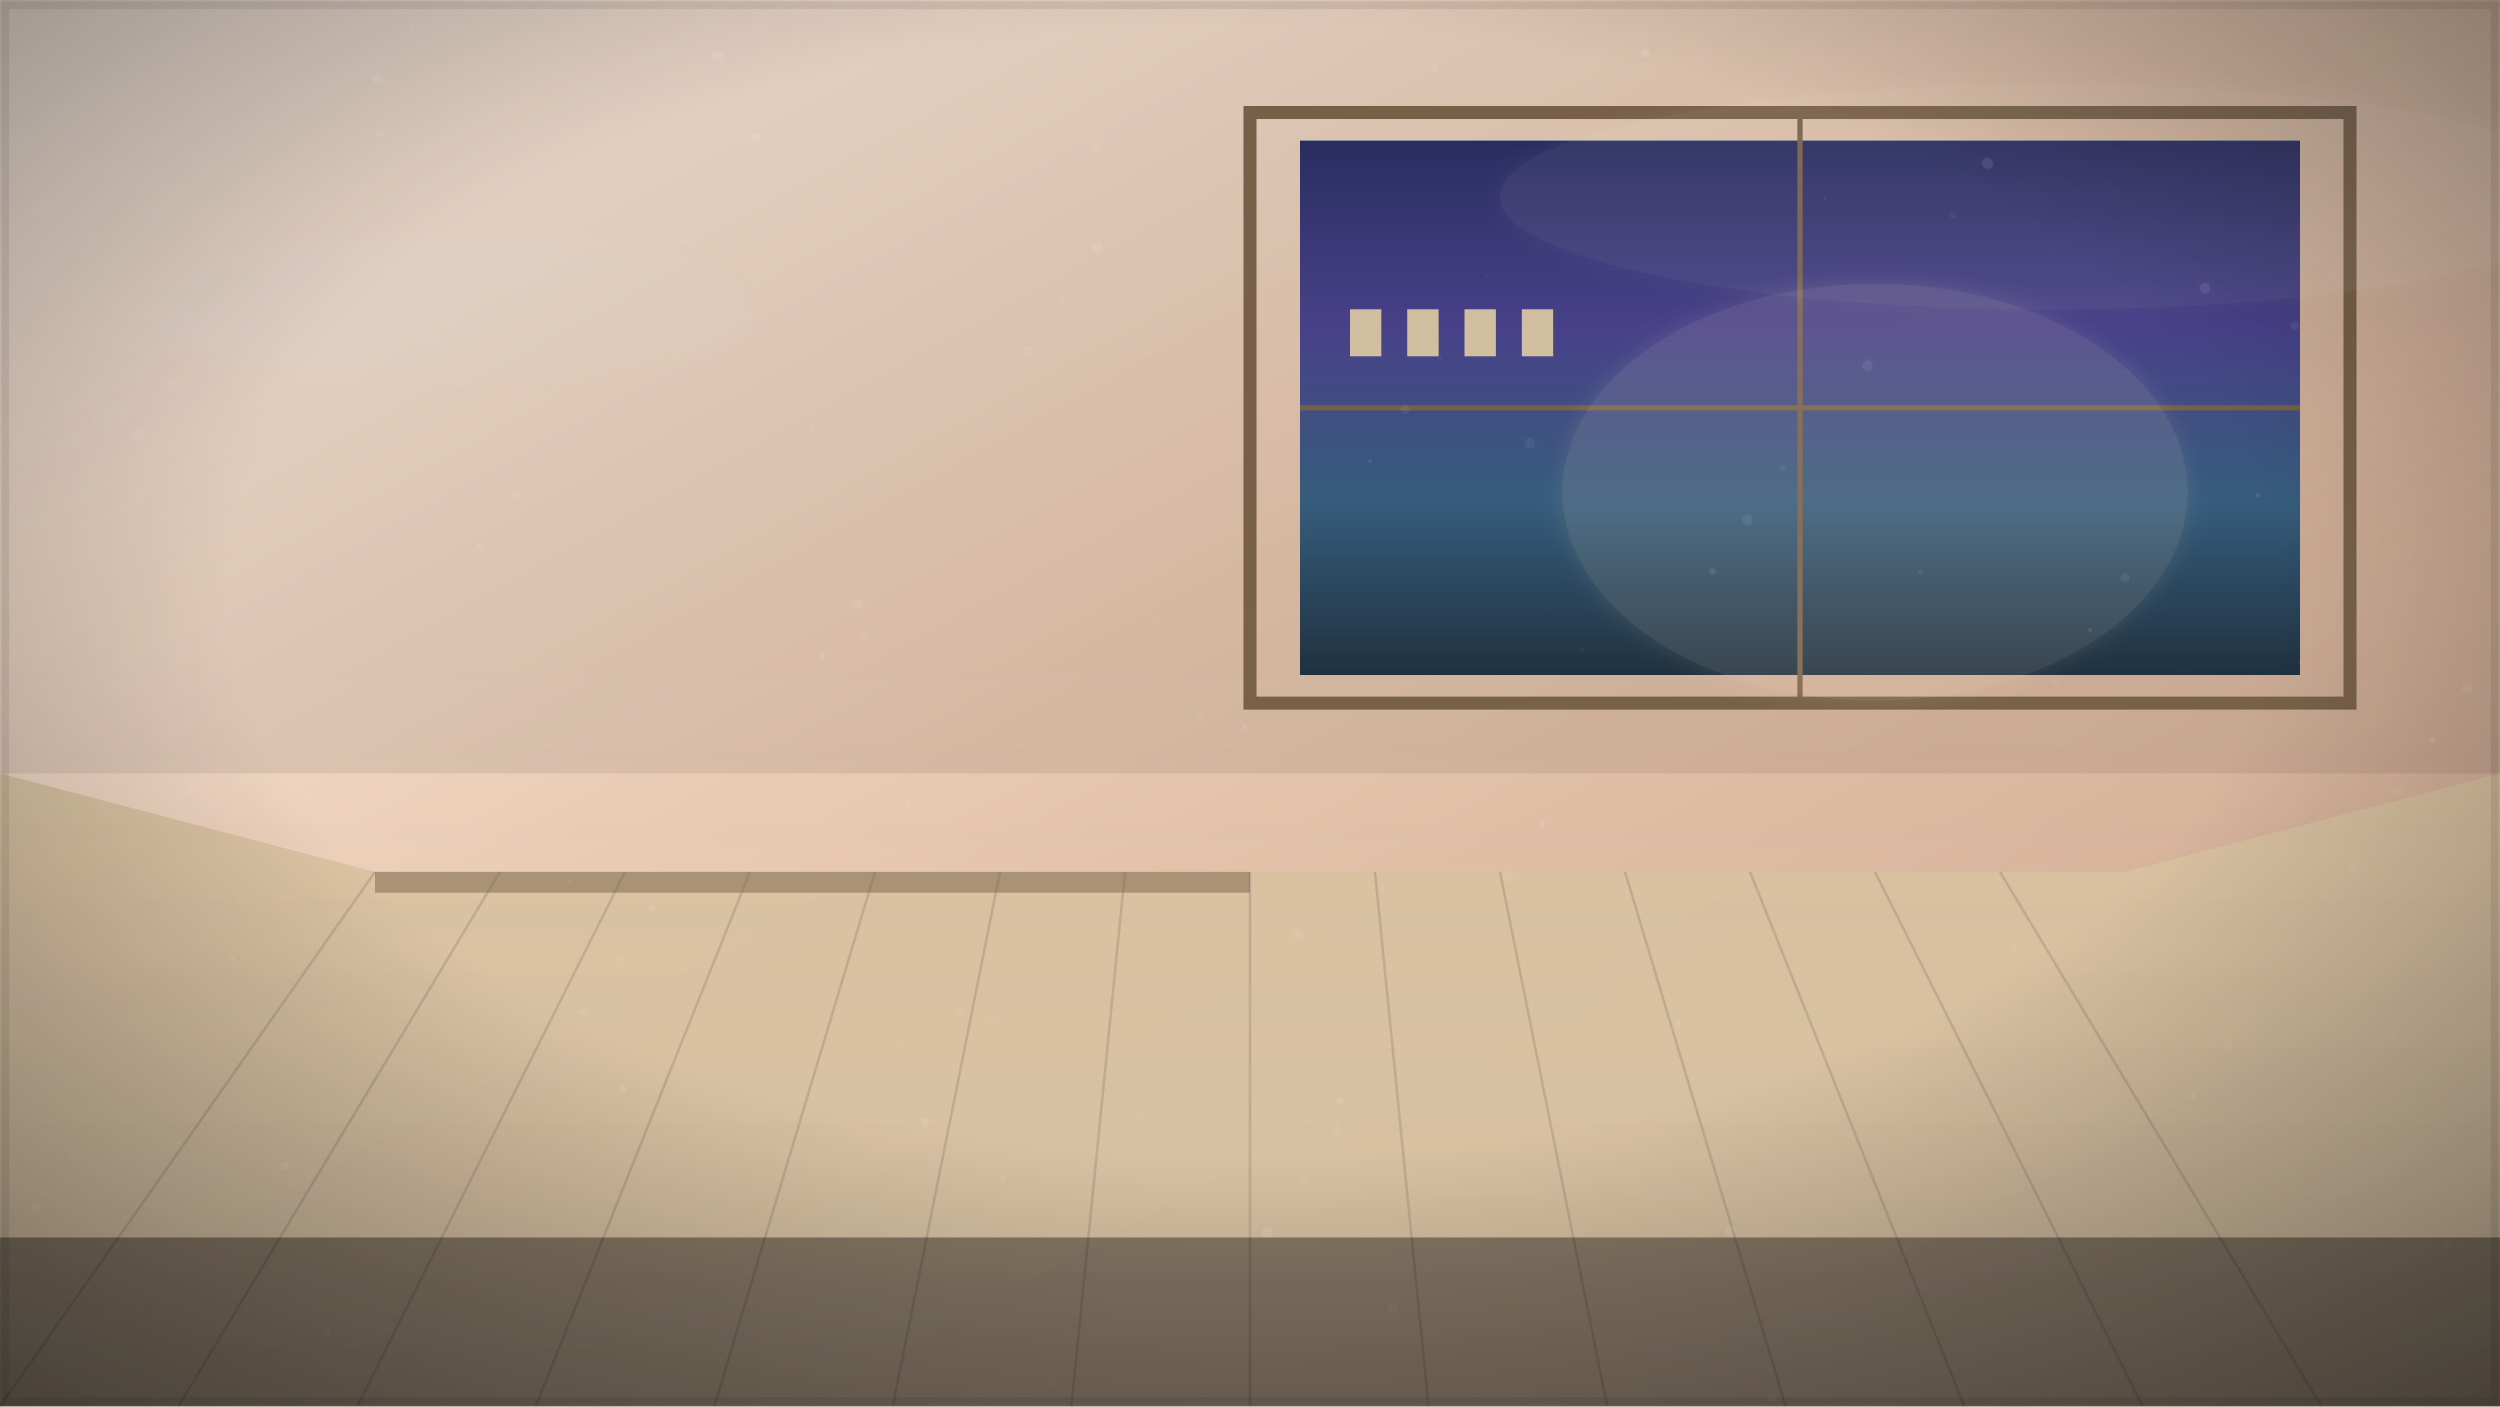
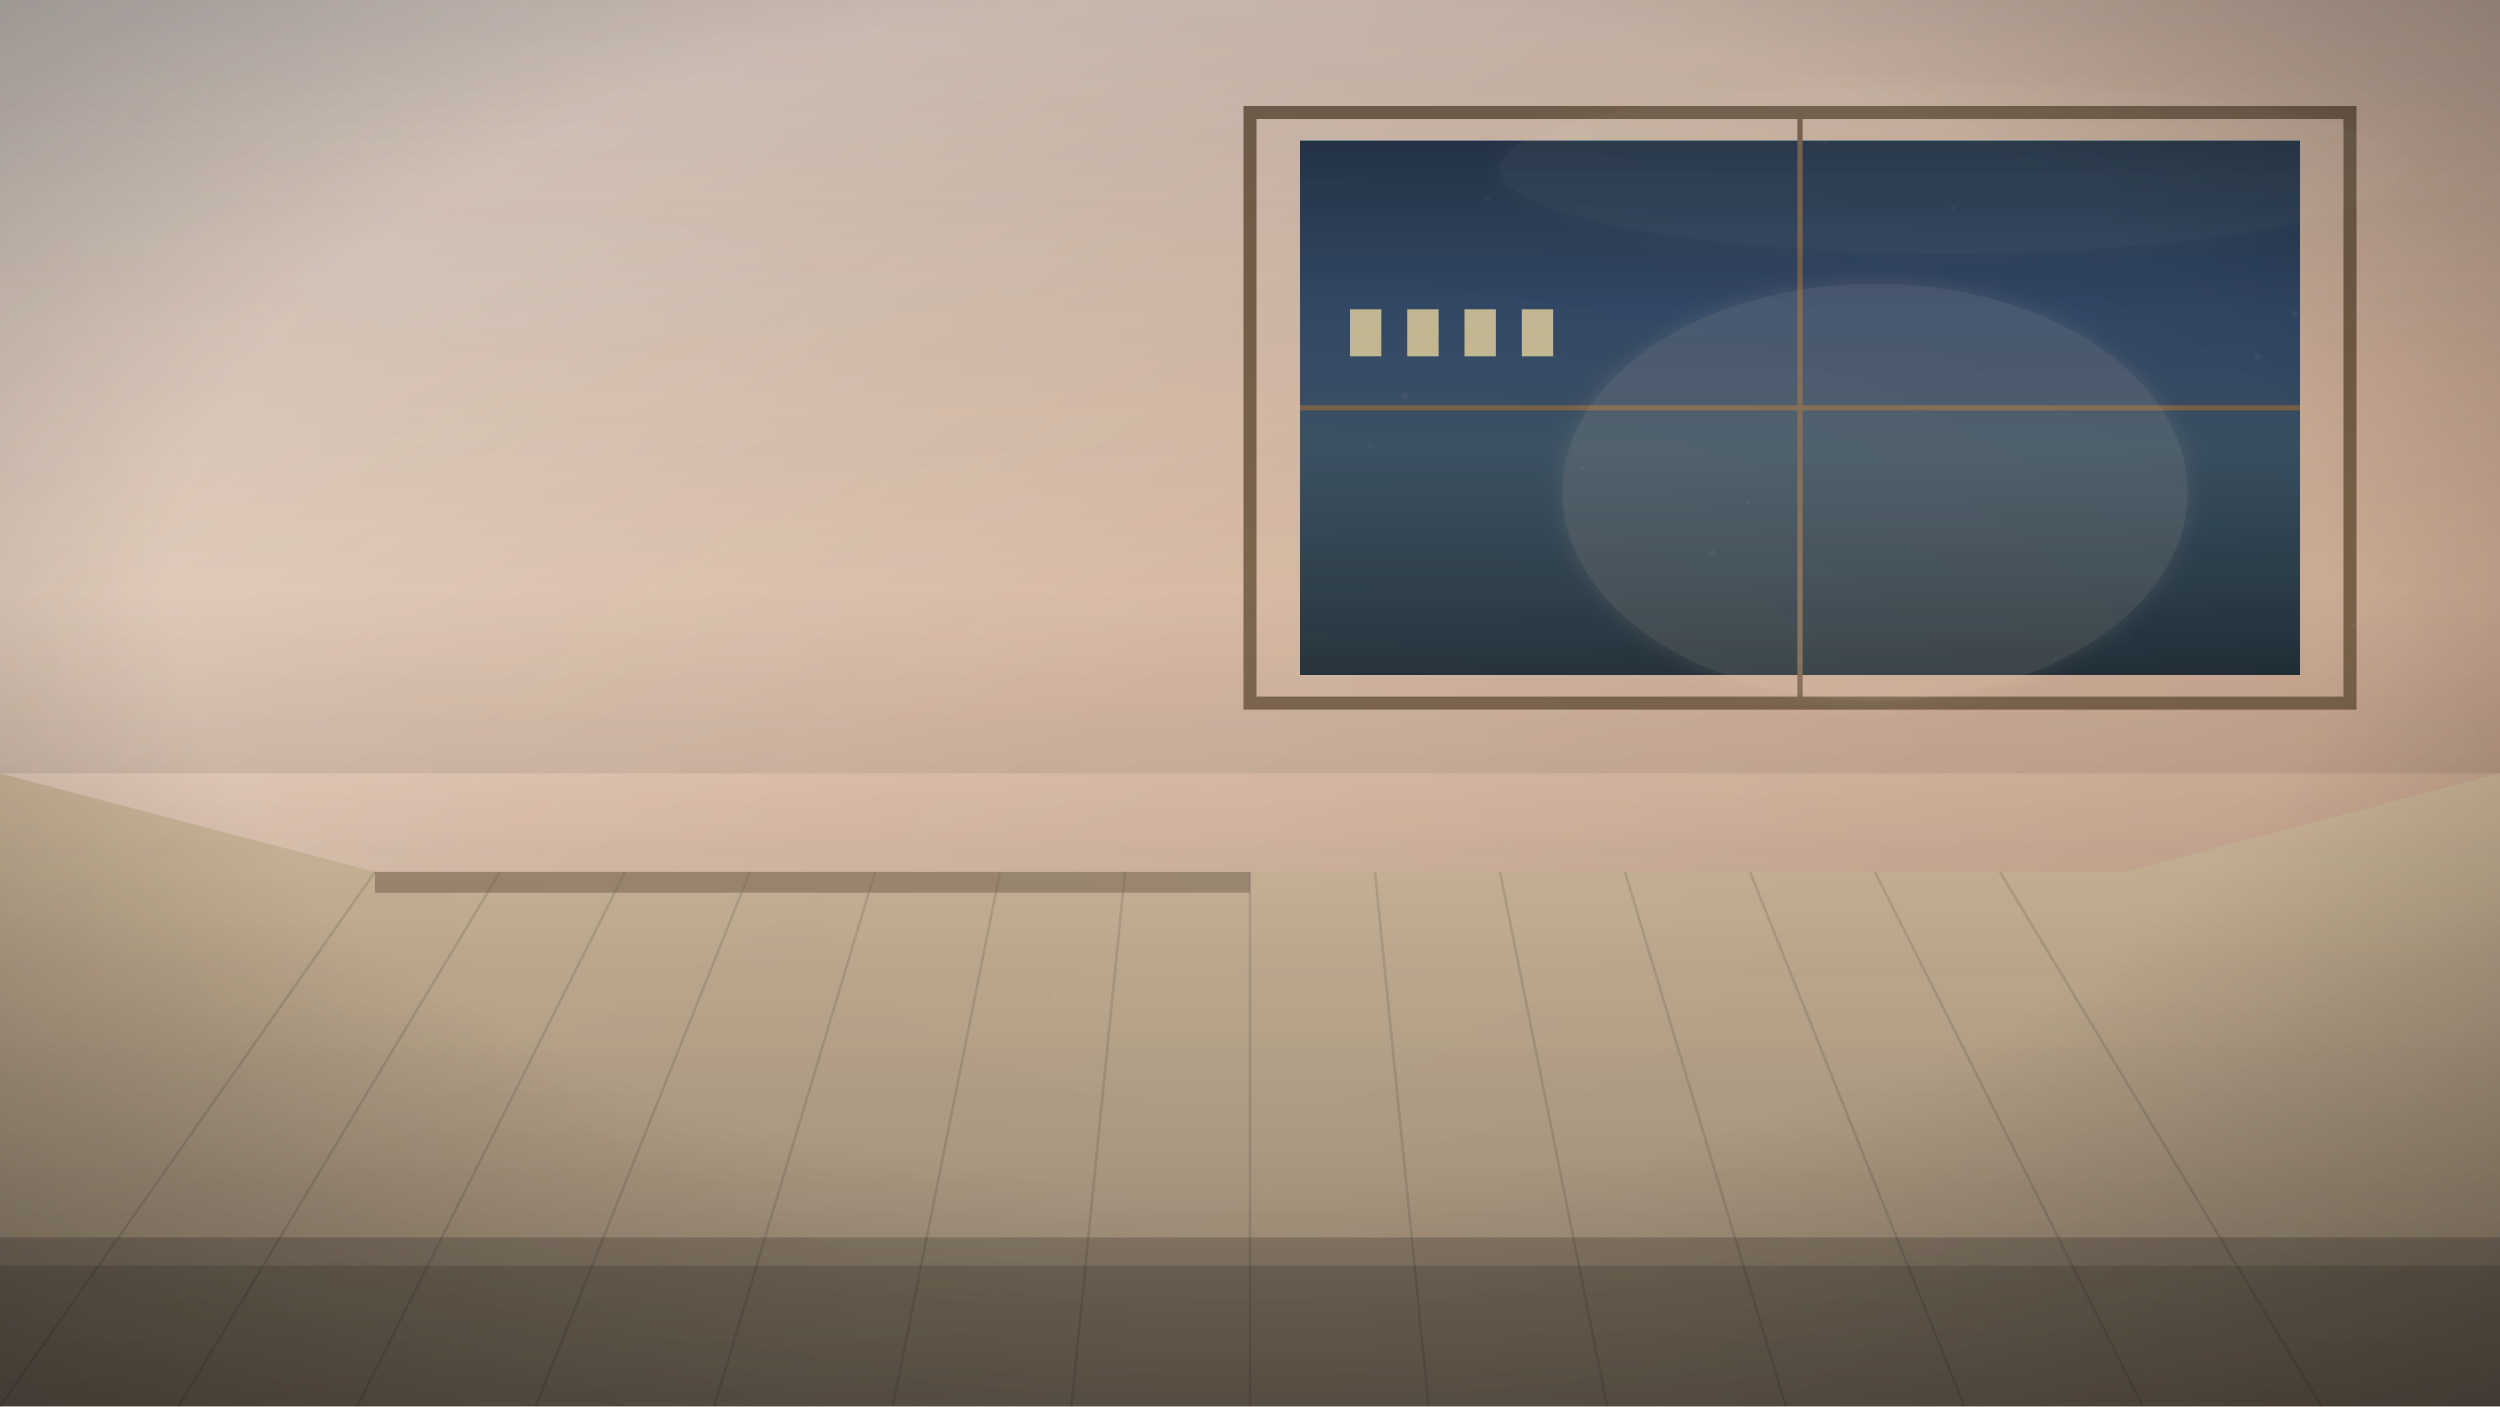
<svg xmlns="http://www.w3.org/2000/svg" viewBox="0 0 960 540" width="960" height="540">
  <defs>
    <linearGradient id="skyTop" x1="0" y1="0" x2="0" y2="1">
-       <stop offset="0%" stop-color="#1a1048" />
-       <stop offset="35%" stop-color="#3d2878" />
-       <stop offset="68%" stop-color="#284868" />
-       <stop offset="100%" stop-color="#0c1420" />
+       <stop offset="0%" stop-color="#121828" />
+       <stop offset="32%" stop-color="#243050" />
+       <stop offset="58%" stop-color="#2a3848" />
+       <stop offset="100%" stop-color="#0a0e14" />
    </linearGradient>
    <linearGradient id="skyDay" x1="0" y1="0" x2="0" y2="1">
-       <stop offset="0%" stop-color="#7ec8ff" />
-       <stop offset="45%" stop-color="#a8d8f8" />
-       <stop offset="78%" stop-color="#e8c878" />
-       <stop offset="100%" stop-color="#88b868" />
+       <stop offset="0%" stop-color="#6eb4e0" />
+       <stop offset="38%" stop-color="#a8cce8" />
+       <stop offset="70%" stop-color="#d8c098" />
+       <stop offset="100%" stop-color="#6a8868" />
    </linearGradient>
    <linearGradient id="skySunset" x1="0" y1="0" x2="0" y2="1">
      <stop offset="0%" stop-color="#ff6b4a" />
      <stop offset="28%" stop-color="#d84888" />
      <stop offset="55%" stop-color="#683878" />
      <stop offset="100%" stop-color="#120818" />
    </linearGradient>
    <linearGradient id="haze" x1="0" y1="0.4" x2="0" y2="1">
      <stop offset="0%" stop-color="#fff" stop-opacity="0" />
      <stop offset="100%" stop-color="#c8d8f0" stop-opacity="0.22" />
    </linearGradient>
    <filter id="softGlow" x="-40%" y="-40%" width="180%" height="180%">
      <feGaussianBlur stdDeviation="4" result="b" />
      <feMerge>
        <feMergeNode in="b" />
        <feMergeNode in="SourceGraphic" />
      </feMerge>
    </filter>
    <filter id="neonGlow" x="-60%" y="-60%" width="220%" height="220%">
      <feGaussianBlur stdDeviation="6" result="b" />
      <feMerge>
        <feMergeNode in="b" />
        <feMergeNode in="b" />
        <feMergeNode in="SourceGraphic" />
      </feMerge>
    </filter>
    <filter id="paintSoft" x="-2%" y="-2%" width="104%" height="104%">
      <feGaussianBlur stdDeviation="0.6" />
    </filter>
    <radialGradient id="sunDisc" cx="0.5" cy="0.5" r="0.5">
      <stop offset="0%" stop-color="#fff8e8" />
      <stop offset="55%" stop-color="#ffd080" />
      <stop offset="100%" stop-color="#ff904000" />
    </radialGradient>
    <radialGradient id="moonGlow" cx="0.5" cy="0.5" r="0.5">
      <stop offset="0%" stop-color="#fffef8" />
      <stop offset="40%" stop-color="#e8e0f0" />
      <stop offset="100%" stop-color="#e8e0f000" />
    </radialGradient>
    <linearGradient id="wallWarm" x1="0" y1="0" x2="1" y2="1">
      <stop offset="0%" stop-color="#fff0e4" />
      <stop offset="45%" stop-color="#e8c8b0" />
      <stop offset="100%" stop-color="#c8a088" />
    </linearGradient>
    <linearGradient id="wallCool" x1="0" y1="0" x2="0" y2="1">
      <stop offset="0%" stop-color="#eef2f8" />
      <stop offset="100%" stop-color="#b8c0d0" />
    </linearGradient>
    <linearGradient id="floorWood" x1="0" y1="0.6" x2="0" y2="1">
      <stop offset="0%" stop-color="#a88870" />
      <stop offset="100%" stop-color="#685040" />
    </linearGradient>
    <radialGradient id="lampGlow" cx="0.5" cy="0.5" r="0.5">
      <stop offset="0%" stop-color="#fff8e0" />
      <stop offset="70%" stop-color="#ffd898" stop-opacity="0.35" />
      <stop offset="100%" stop-color="#ffd898" stop-opacity="0" />
    </radialGradient>
    <radialGradient id="vignette" cx="0.5" cy="0.42" r="0.78">
-       <stop offset="52%" stop-color="#000" stop-opacity="0" />
-       <stop offset="100%" stop-color="#030508" stop-opacity="0.48" />
+       <stop offset="55%" stop-color="#000" stop-opacity="0" />
+       <stop offset="100%" stop-color="#030508" stop-opacity="0.38" />
+     </radialGradient>
+     <linearGradient id="filmGrade" x1="0" y1="0" x2="0" y2="1">
+       <stop offset="0%" stop-color="#283858" stop-opacity="0.14" />
+       <stop offset="42%" stop-color="#000" stop-opacity="0" />
+       <stop offset="100%" stop-color="#000" stop-opacity="0.32" />
+     </linearGradient>
+     <radialGradient id="stageGlow" cx="0.5" cy="0.62" r="0.55">
+       <stop offset="0%" stop-color="#fff" stop-opacity="0.06" />
+       <stop offset="100%" stop-color="#fff" stop-opacity="0" />
    </radialGradient>
  </defs>
  <rect width="960" height="540" fill="url(#wallWarm)" />
  <polygon points="0,297 0,540 960,540 960,297 816,334.8 144,334.8" fill="#d8c0a0" opacity="0.92" />
  <line x1="0" y1="540" x2="144" y2="334.8" stroke="#000" stroke-opacity="0.12" stroke-width="1" />
  <line x1="68.571" y1="540" x2="192" y2="334.8" stroke="#000" stroke-opacity="0.12" stroke-width="1" />
  <line x1="137.143" y1="540" x2="240" y2="334.8" stroke="#000" stroke-opacity="0.12" stroke-width="1" />
  <line x1="205.714" y1="540" x2="288" y2="334.8" stroke="#000" stroke-opacity="0.12" stroke-width="1" />
  <line x1="274.286" y1="540" x2="336" y2="334.8" stroke="#000" stroke-opacity="0.12" stroke-width="1" />
  <line x1="342.857" y1="540" x2="384" y2="334.8" stroke="#000" stroke-opacity="0.12" stroke-width="1" />
  <line x1="411.429" y1="540" x2="432" y2="334.8" stroke="#000" stroke-opacity="0.12" stroke-width="1" />
  <line x1="480" y1="540" x2="480" y2="334.8" stroke="#000" stroke-opacity="0.12" stroke-width="1" />
  <line x1="548.571" y1="540" x2="528" y2="334.8" stroke="#000" stroke-opacity="0.12" stroke-width="1" />
  <line x1="617.143" y1="540" x2="576" y2="334.8" stroke="#000" stroke-opacity="0.12" stroke-width="1" />
  <line x1="685.714" y1="540" x2="624" y2="334.8" stroke="#000" stroke-opacity="0.12" stroke-width="1" />
  <line x1="754.286" y1="540" x2="672" y2="334.8" stroke="#000" stroke-opacity="0.12" stroke-width="1" />
  <line x1="822.857" y1="540" x2="720" y2="334.8" stroke="#000" stroke-opacity="0.12" stroke-width="1" />
  <line x1="891.429" y1="540" x2="768" y2="334.8" stroke="#000" stroke-opacity="0.12" stroke-width="1" />
  <rect x="0" y="0" width="960" height="297" fill="#000" opacity="0.08" />
  <rect x="499.2" y="54" width="384" height="205.2" fill="#87ceeb" />
  <rect x="499.2" y="54" width="384" height="205.2" fill="url(#skyTop)" opacity="0.85" />
  <rect x="518.4" y="118.8" width="12" height="18" fill="#ffe8a8" opacity="0.5" />
  <rect x="540.4" y="118.8" width="12" height="18" fill="#ffe8a8" opacity="0.5" />
  <rect x="562.4" y="118.8" width="12" height="18" fill="#ffe8a8" opacity="0.5" />
  <rect x="584.4" y="118.8" width="12" height="18" fill="#ffe8a8" opacity="0.5" />
  <rect x="518.4" y="118.8" width="12" height="18" fill="#ffe8a8" opacity="0.5" />
  <rect x="540.4" y="118.8" width="12" height="18" fill="#ffe8a8" opacity="0.5" />
  <rect x="562.4" y="118.8" width="12" height="18" fill="#ffe8a8" opacity="0.5" />
  <rect x="584.4" y="118.8" width="12" height="18" fill="#ffe8a8" opacity="0.5" />
  <rect x="480" y="43.2" width="422.4" height="226.8" fill="none" stroke="#786048" stroke-width="5" />
  <path d="M691.2 43.2 L691.2 270 M499.2 156.6 L883.2 156.6" stroke="#786048" stroke-width="2" />
  <ellipse cx="720" cy="189" rx="120" ry="80" fill="#ffe8c8" opacity="0.12" filter="url(#softGlow)" />
  <rect x="144" y="334.8" width="336" height="8" fill="#786048" opacity="0.5" />
  <rect x="0" y="475.2" width="960" height="64.8" fill="#000" opacity="0.2" />
-   <circle cx="0.0" cy="8.1" r="0.80" fill="#fff" opacity="0.035" />
-   <circle cx="131.5" cy="50.4" r="1.25" fill="#fff" opacity="0.047" />
-   <circle cx="263.0" cy="92.7" r="1.70" fill="#fff" opacity="0.059" />
-   <circle cx="394.6" cy="135.0" r="2.15" fill="#fff" opacity="0.071" />
-   <circle cx="526.1" cy="177.2" r="0.80" fill="#fff" opacity="0.083" />
-   <circle cx="657.6" cy="219.5" r="1.25" fill="#fff" opacity="0.095" />
-   <circle cx="789.1" cy="261.8" r="1.70" fill="#fff" opacity="0.035" />
-   <circle cx="920.6" cy="304.1" r="2.15" fill="#fff" opacity="0.047" />
-   <circle cx="92.2" cy="346.4" r="0.80" fill="#fff" opacity="0.059" />
-   <circle cx="223.7" cy="388.7" r="1.25" fill="#fff" opacity="0.071" />
-   <circle cx="355.2" cy="431.0" r="1.70" fill="#fff" opacity="0.083" />
-   <circle cx="486.7" cy="473.3" r="2.15" fill="#fff" opacity="0.095" />
-   <circle cx="618.2" cy="40.4" r="0.80" fill="#fff" opacity="0.035" />
-   <circle cx="749.8" cy="82.7" r="1.25" fill="#fff" opacity="0.047" />
-   <circle cx="881.3" cy="125.0" r="1.70" fill="#fff" opacity="0.059" />
-   <circle cx="52.8" cy="167.3" r="2.15" fill="#fff" opacity="0.071" />
-   <circle cx="184.3" cy="209.6" r="0.80" fill="#fff" opacity="0.083" />
-   <circle cx="315.8" cy="251.9" r="1.25" fill="#fff" opacity="0.095" />
-   <circle cx="447.4" cy="294.1" r="1.70" fill="#fff" opacity="0.035" />
-   <circle cx="578.9" cy="336.4" r="2.15" fill="#fff" opacity="0.047" />
-   <circle cx="710.4" cy="378.7" r="0.80" fill="#fff" opacity="0.059" />
-   <circle cx="841.9" cy="421.0" r="1.25" fill="#fff" opacity="0.071" />
-   <circle cx="13.4" cy="463.3" r="1.70" fill="#fff" opacity="0.083" />
-   <circle cx="145.0" cy="30.4" r="2.15" fill="#fff" opacity="0.095" />
-   <circle cx="276.5" cy="72.7" r="0.80" fill="#fff" opacity="0.035" />
-   <circle cx="408.0" cy="115.0" r="1.25" fill="#fff" opacity="0.047" />
-   <circle cx="539.5" cy="157.3" r="1.70" fill="#fff" opacity="0.059" />
-   <circle cx="671.0" cy="199.6" r="2.15" fill="#fff" opacity="0.071" />
-   <circle cx="802.6" cy="241.9" r="0.80" fill="#fff" opacity="0.083" />
-   <circle cx="934.1" cy="284.2" r="1.25" fill="#fff" opacity="0.095" />
-   <circle cx="105.6" cy="326.5" r="1.70" fill="#fff" opacity="0.035" />
-   <circle cx="237.1" cy="368.8" r="2.15" fill="#fff" opacity="0.047" />
-   <circle cx="368.6" cy="411.0" r="0.80" fill="#fff" opacity="0.059" />
-   <circle cx="500.2" cy="453.3" r="1.25" fill="#fff" opacity="0.071" />
-   <circle cx="631.7" cy="20.4" r="1.70" fill="#fff" opacity="0.083" />
-   <circle cx="763.2" cy="62.7" r="2.15" fill="#fff" opacity="0.095" />
-   <circle cx="894.7" cy="105.0" r="0.80" fill="#fff" opacity="0.035" />
-   <circle cx="66.2" cy="147.3" r="1.25" fill="#fff" opacity="0.047" />
-   <circle cx="197.8" cy="189.6" r="1.70" fill="#fff" opacity="0.059" />
-   <circle cx="329.3" cy="231.9" r="2.15" fill="#fff" opacity="0.071" />
-   <circle cx="460.8" cy="274.2" r="0.80" fill="#fff" opacity="0.083" />
-   <circle cx="592.3" cy="316.5" r="1.25" fill="#fff" opacity="0.095" />
-   <circle cx="723.8" cy="358.8" r="1.70" fill="#fff" opacity="0.035" />
-   <circle cx="855.4" cy="401.1" r="2.15" fill="#fff" opacity="0.047" />
-   <circle cx="26.9" cy="443.4" r="0.80" fill="#fff" opacity="0.059" />
-   <circle cx="158.4" cy="10.5" r="1.25" fill="#fff" opacity="0.071" />
-   <circle cx="289.9" cy="52.7" r="1.70" fill="#fff" opacity="0.083" />
-   <circle cx="421.4" cy="95.0" r="2.15" fill="#fff" opacity="0.095" />
-   <circle cx="553.0" cy="137.3" r="0.80" fill="#fff" opacity="0.035" />
-   <circle cx="684.5" cy="179.6" r="1.25" fill="#fff" opacity="0.047" />
-   <circle cx="816.0" cy="221.9" r="1.70" fill="#fff" opacity="0.059" />
-   <circle cx="947.5" cy="264.2" r="2.15" fill="#fff" opacity="0.071" />
-   <circle cx="119.0" cy="306.5" r="0.80" fill="#fff" opacity="0.083" />
-   <circle cx="250.6" cy="348.8" r="1.25" fill="#fff" opacity="0.095" />
-   <circle cx="382.1" cy="391.1" r="1.70" fill="#fff" opacity="0.035" />
-   <circle cx="513.6" cy="433.4" r="2.15" fill="#fff" opacity="0.047" />
-   <circle cx="0.0" cy="16.7" r="0.60" fill="#fff" opacity="0.040" filter="url(#softGlow)" />
-   <circle cx="166.1" cy="130.7" r="0.95" fill="#fff" opacity="0.050" filter="url(#softGlow)" />
-   <circle cx="332.2" cy="244.6" r="1.30" fill="#fff" opacity="0.060" filter="url(#softGlow)" />
-   <circle cx="498.2" cy="358.6" r="1.65" fill="#fff" opacity="0.070" filter="url(#softGlow)" />
-   <circle cx="664.3" cy="472.5" r="2.00" fill="#fff" opacity="0.080" filter="url(#softGlow)" />
-   <circle cx="830.4" cy="46.4" r="0.60" fill="#fff" opacity="0.090" filter="url(#softGlow)" />
-   <circle cx="36.5" cy="160.4" r="0.95" fill="#fff" opacity="0.100" filter="url(#softGlow)" />
-   <circle cx="202.6" cy="274.3" r="1.30" fill="#fff" opacity="0.040" filter="url(#softGlow)" />
-   <circle cx="368.6" cy="388.3" r="1.65" fill="#fff" opacity="0.050" filter="url(#softGlow)" />
-   <circle cx="534.7" cy="502.2" r="2.00" fill="#fff" opacity="0.060" filter="url(#softGlow)" />
-   <circle cx="700.8" cy="76.1" r="0.60" fill="#fff" opacity="0.070" filter="url(#softGlow)" />
-   <circle cx="866.9" cy="190.1" r="0.95" fill="#fff" opacity="0.080" filter="url(#softGlow)" />
-   <circle cx="73.0" cy="304.0" r="1.30" fill="#fff" opacity="0.090" filter="url(#softGlow)" />
-   <circle cx="239.0" cy="418.0" r="1.65" fill="#fff" opacity="0.100" filter="url(#softGlow)" />
-   <circle cx="405.1" cy="531.9" r="2.00" fill="#fff" opacity="0.040" filter="url(#softGlow)" />
-   <circle cx="571.2" cy="105.8" r="0.60" fill="#fff" opacity="0.050" filter="url(#softGlow)" />
-   <circle cx="737.3" cy="219.8" r="0.95" fill="#fff" opacity="0.060" filter="url(#softGlow)" />
-   <circle cx="903.4" cy="333.7" r="1.30" fill="#fff" opacity="0.070" filter="url(#softGlow)" />
-   <circle cx="109.4" cy="447.7" r="1.65" fill="#fff" opacity="0.080" filter="url(#softGlow)" />
-   <circle cx="275.5" cy="21.6" r="2.00" fill="#fff" opacity="0.090" filter="url(#softGlow)" />
-   <circle cx="441.6" cy="135.5" r="0.60" fill="#fff" opacity="0.100" filter="url(#softGlow)" />
-   <circle cx="607.7" cy="249.5" r="0.95" fill="#fff" opacity="0.040" filter="url(#softGlow)" />
-   <circle cx="773.8" cy="363.4" r="1.30" fill="#fff" opacity="0.050" filter="url(#softGlow)" />
-   <circle cx="939.8" cy="477.4" r="1.65" fill="#fff" opacity="0.060" filter="url(#softGlow)" />
-   <circle cx="145.9" cy="51.3" r="2.00" fill="#fff" opacity="0.070" filter="url(#softGlow)" />
-   <circle cx="312.0" cy="165.2" r="0.60" fill="#fff" opacity="0.080" filter="url(#softGlow)" />
-   <circle cx="478.1" cy="279.2" r="0.95" fill="#fff" opacity="0.090" filter="url(#softGlow)" />
-   <circle cx="644.2" cy="393.1" r="1.30" fill="#fff" opacity="0.100" filter="url(#softGlow)" />
-   <circle cx="810.2" cy="507.1" r="1.65" fill="#fff" opacity="0.040" filter="url(#softGlow)" />
-   <circle cx="16.3" cy="81.0" r="2.00" fill="#fff" opacity="0.050" filter="url(#softGlow)" />
-   <circle cx="182.4" cy="194.9" r="0.60" fill="#fff" opacity="0.060" filter="url(#softGlow)" />
-   <circle cx="348.5" cy="308.9" r="0.95" fill="#fff" opacity="0.070" filter="url(#softGlow)" />
-   <circle cx="514.6" cy="422.8" r="1.30" fill="#fff" opacity="0.080" filter="url(#softGlow)" />
-   <circle cx="680.6" cy="536.8" r="1.65" fill="#fff" opacity="0.090" filter="url(#softGlow)" />
-   <circle cx="846.7" cy="110.7" r="2.00" fill="#fff" opacity="0.100" filter="url(#softGlow)" />
-   <circle cx="52.8" cy="224.6" r="0.60" fill="#fff" opacity="0.040" filter="url(#softGlow)" />
-   <circle cx="218.9" cy="338.6" r="0.95" fill="#fff" opacity="0.050" filter="url(#softGlow)" />
-   <circle cx="385.0" cy="452.5" r="1.30" fill="#fff" opacity="0.060" filter="url(#softGlow)" />
-   <circle cx="551.0" cy="26.5" r="1.65" fill="#fff" opacity="0.070" filter="url(#softGlow)" />
-   <circle cx="717.1" cy="140.4" r="2.00" fill="#fff" opacity="0.080" filter="url(#softGlow)" />
-   <circle cx="883.2" cy="254.3" r="0.60" fill="#fff" opacity="0.090" filter="url(#softGlow)" />
-   <circle cx="89.3" cy="368.3" r="0.95" fill="#fff" opacity="0.100" filter="url(#softGlow)" />
-   <circle cx="255.4" cy="482.2" r="1.30" fill="#fff" opacity="0.040" filter="url(#softGlow)" />
-   <circle cx="421.4" cy="56.2" r="1.65" fill="#fff" opacity="0.050" filter="url(#softGlow)" />
-   <circle cx="587.5" cy="170.1" r="2.00" fill="#fff" opacity="0.060" filter="url(#softGlow)" />
-   <circle cx="753.6" cy="284.0" r="0.60" fill="#fff" opacity="0.070" filter="url(#softGlow)" />
-   <circle cx="919.7" cy="398.0" r="0.95" fill="#fff" opacity="0.080" filter="url(#softGlow)" />
-   <circle cx="125.8" cy="511.9" r="1.30" fill="#fff" opacity="0.090" filter="url(#softGlow)" />
-   <rect x="0.0" y="0.0" width="1.2" height="1.2" fill="#fff" opacity="0.018" />
-   <rect x="93.1" y="28.6" width="1.2" height="1.2" fill="#fff" opacity="0.018" />
-   <rect x="186.2" y="57.2" width="1.2" height="1.2" fill="#fff" opacity="0.018" />
-   <rect x="279.4" y="85.9" width="1.2" height="1.2" fill="#fff" opacity="0.018" />
-   <rect x="372.5" y="114.5" width="1.2" height="1.2" fill="#fff" opacity="0.018" />
-   <rect x="465.6" y="143.1" width="1.2" height="1.2" fill="#fff" opacity="0.018" />
-   <rect x="558.7" y="171.7" width="1.2" height="1.2" fill="#fff" opacity="0.018" />
-   <rect x="651.8" y="200.3" width="1.2" height="1.2" fill="#fff" opacity="0.018" />
-   <rect x="745.0" y="229.0" width="1.2" height="1.2" fill="#fff" opacity="0.018" />
-   <rect x="838.1" y="257.6" width="1.2" height="1.2" fill="#fff" opacity="0.018" />
-   <rect x="931.2" y="286.2" width="1.2" height="1.2" fill="#fff" opacity="0.018" />
-   <rect x="64.3" y="314.8" width="1.2" height="1.2" fill="#fff" opacity="0.018" />
-   <rect x="157.4" y="343.4" width="1.2" height="1.2" fill="#fff" opacity="0.018" />
-   <rect x="250.6" y="372.1" width="1.2" height="1.2" fill="#fff" opacity="0.018" />
-   <rect x="343.7" y="400.7" width="1.2" height="1.2" fill="#fff" opacity="0.018" />
-   <rect x="436.8" y="429.3" width="1.2" height="1.2" fill="#fff" opacity="0.018" />
-   <rect x="529.9" y="457.9" width="1.2" height="1.2" fill="#fff" opacity="0.018" />
-   <rect x="623.0" y="486.5" width="1.2" height="1.2" fill="#fff" opacity="0.018" />
-   <rect x="716.2" y="515.2" width="1.2" height="1.2" fill="#fff" opacity="0.018" />
-   <rect x="809.3" y="3.8" width="1.2" height="1.2" fill="#fff" opacity="0.018" />
-   <rect x="902.4" y="32.4" width="1.2" height="1.2" fill="#fff" opacity="0.018" />
-   <rect x="35.5" y="61.0" width="1.2" height="1.2" fill="#fff" opacity="0.018" />
-   <rect x="128.6" y="89.6" width="1.2" height="1.2" fill="#fff" opacity="0.018" />
-   <rect x="221.8" y="118.3" width="1.2" height="1.2" fill="#fff" opacity="0.018" />
-   <rect x="314.9" y="146.9" width="1.2" height="1.2" fill="#fff" opacity="0.018" />
-   <rect x="408.0" y="175.5" width="1.2" height="1.2" fill="#fff" opacity="0.018" />
-   <rect x="501.1" y="204.1" width="1.2" height="1.2" fill="#fff" opacity="0.018" />
-   <rect x="594.2" y="232.7" width="1.2" height="1.2" fill="#fff" opacity="0.018" />
-   <rect x="687.4" y="261.4" width="1.2" height="1.2" fill="#fff" opacity="0.018" />
-   <rect x="780.5" y="290.0" width="1.2" height="1.2" fill="#fff" opacity="0.018" />
-   <rect x="873.6" y="318.6" width="1.2" height="1.2" fill="#fff" opacity="0.018" />
-   <rect x="6.7" y="347.2" width="1.2" height="1.2" fill="#fff" opacity="0.018" />
-   <rect x="99.8" y="375.8" width="1.2" height="1.2" fill="#fff" opacity="0.018" />
-   <rect x="193.0" y="404.5" width="1.2" height="1.2" fill="#fff" opacity="0.018" />
-   <rect x="286.1" y="433.1" width="1.2" height="1.2" fill="#fff" opacity="0.018" />
-   <rect x="379.2" y="461.7" width="1.2" height="1.2" fill="#fff" opacity="0.018" />
-   <rect x="472.3" y="490.3" width="1.2" height="1.2" fill="#fff" opacity="0.018" />
-   <rect x="565.4" y="518.9" width="1.2" height="1.2" fill="#fff" opacity="0.018" />
-   <rect x="658.6" y="7.6" width="1.2" height="1.2" fill="#fff" opacity="0.018" />
-   <rect x="751.7" y="36.2" width="1.2" height="1.2" fill="#fff" opacity="0.018" />
-   <rect x="844.8" y="64.8" width="1.2" height="1.2" fill="#fff" opacity="0.018" />
-   <rect x="937.9" y="93.4" width="1.2" height="1.2" fill="#fff" opacity="0.018" />
-   <rect x="71.0" y="122.0" width="1.2" height="1.2" fill="#fff" opacity="0.018" />
-   <rect x="164.2" y="150.7" width="1.2" height="1.2" fill="#fff" opacity="0.018" />
-   <rect x="257.3" y="179.3" width="1.2" height="1.2" fill="#fff" opacity="0.018" />
-   <rect x="350.4" y="207.9" width="1.2" height="1.2" fill="#fff" opacity="0.018" />
-   <rect x="443.5" y="236.5" width="1.2" height="1.2" fill="#fff" opacity="0.018" />
-   <rect x="536.6" y="265.1" width="1.2" height="1.2" fill="#fff" opacity="0.018" />
-   <rect x="629.8" y="293.8" width="1.2" height="1.2" fill="#fff" opacity="0.018" />
-   <rect x="722.9" y="322.4" width="1.2" height="1.2" fill="#fff" opacity="0.018" />
-   <rect x="816.0" y="351.0" width="1.2" height="1.2" fill="#fff" opacity="0.018" />
-   <rect x="909.1" y="379.6" width="1.2" height="1.2" fill="#fff" opacity="0.018" />
-   <rect x="42.2" y="408.2" width="1.2" height="1.2" fill="#fff" opacity="0.018" />
-   <rect x="135.4" y="436.9" width="1.2" height="1.2" fill="#fff" opacity="0.018" />
-   <rect x="228.5" y="465.5" width="1.2" height="1.2" fill="#fff" opacity="0.018" />
-   <rect x="321.6" y="494.1" width="1.2" height="1.2" fill="#fff" opacity="0.018" />
-   <rect x="414.7" y="522.7" width="1.2" height="1.2" fill="#fff" opacity="0.018" />
-   <rect x="507.8" y="11.3" width="1.2" height="1.2" fill="#fff" opacity="0.018" />
-   <rect x="601.0" y="40.0" width="1.2" height="1.2" fill="#fff" opacity="0.018" />
-   <rect x="694.1" y="68.6" width="1.2" height="1.2" fill="#fff" opacity="0.018" />
-   <rect x="787.2" y="97.2" width="1.2" height="1.2" fill="#fff" opacity="0.018" />
-   <rect x="880.3" y="125.8" width="1.2" height="1.2" fill="#fff" opacity="0.018" />
-   <rect x="13.4" y="154.4" width="1.2" height="1.2" fill="#fff" opacity="0.018" />
-   <rect x="106.6" y="183.1" width="1.2" height="1.2" fill="#fff" opacity="0.018" />
-   <ellipse cx="787.2" cy="75.6" rx="211.2" ry="43.2" fill="#fff8e8" opacity="0.06" filter="url(#softGlow)" />
-   <ellipse cx="172.8" cy="118.8" rx="115.2" ry="27" fill="#c8e8ff" opacity="0.05" filter="url(#softGlow)" />
-   <rect x="0" y="0" width="960" height="540" fill="none" stroke="#fff" stroke-width="2" opacity="0.04" />
-   <rect x="2" y="2" width="956" height="536" fill="none" stroke="#000" stroke-width="3" opacity="0.08" />
-   <rect width="960" height="540" fill="url(#haze)" opacity="0.2" />
+   <circle cx="0.0" cy="7.8" r="0.60" fill="#fff" opacity="0.022" />
+   <circle cx="131.5" cy="48.7" r="0.95" fill="#fff" opacity="0.032" />
+   <circle cx="263.0" cy="89.5" r="1.30" fill="#fff" opacity="0.042" />
+   <circle cx="394.6" cy="130.4" r="0.60" fill="#fff" opacity="0.052" />
+   <circle cx="526.1" cy="171.2" r="0.95" fill="#fff" opacity="0.022" />
+   <circle cx="657.6" cy="212.1" r="1.30" fill="#fff" opacity="0.032" />
+   <circle cx="789.1" cy="252.9" r="0.60" fill="#fff" opacity="0.042" />
+   <circle cx="920.6" cy="293.8" r="0.95" fill="#fff" opacity="0.052" />
+   <circle cx="92.2" cy="334.6" r="1.30" fill="#fff" opacity="0.022" />
+   <circle cx="223.7" cy="375.5" r="0.60" fill="#fff" opacity="0.032" />
+   <circle cx="355.2" cy="416.3" r="0.95" fill="#fff" opacity="0.042" />
+   <circle cx="486.7" cy="457.2" r="1.30" fill="#fff" opacity="0.052" />
+   <circle cx="618.2" cy="39.0" r="0.60" fill="#fff" opacity="0.022" />
+   <circle cx="749.8" cy="79.9" r="0.95" fill="#fff" opacity="0.032" />
+   <circle cx="881.3" cy="120.7" r="1.30" fill="#fff" opacity="0.042" />
+   <circle cx="52.8" cy="161.6" r="0.60" fill="#fff" opacity="0.052" />
+   <circle cx="184.3" cy="202.4" r="0.95" fill="#fff" opacity="0.022" />
+   <circle cx="315.8" cy="243.3" r="1.30" fill="#fff" opacity="0.032" />
+   <circle cx="447.4" cy="284.1" r="0.60" fill="#fff" opacity="0.042" />
+   <circle cx="578.9" cy="325.0" r="0.95" fill="#fff" opacity="0.052" />
+   <circle cx="710.4" cy="365.8" r="1.30" fill="#fff" opacity="0.022" />
+   <circle cx="841.9" cy="406.7" r="0.60" fill="#fff" opacity="0.032" />
+   <circle cx="13.4" cy="447.5" r="0.95" fill="#fff" opacity="0.042" />
+   <circle cx="145.0" cy="29.4" r="1.30" fill="#fff" opacity="0.052" />
+   <circle cx="276.5" cy="70.2" r="0.60" fill="#fff" opacity="0.022" />
+   <circle cx="408.0" cy="111.1" r="0.95" fill="#fff" opacity="0.032" />
+   <circle cx="539.5" cy="151.9" r="1.30" fill="#fff" opacity="0.042" />
+   <circle cx="671.0" cy="192.8" r="0.60" fill="#fff" opacity="0.052" />
+   <circle cx="0.0" cy="12.1" r="0.50" fill="#fff" opacity="0.025" filter="url(#softGlow)" />
+   <circle cx="166.1" cy="94.1" r="0.78" fill="#fff" opacity="0.033" filter="url(#softGlow)" />
+   <circle cx="332.2" cy="176.1" r="1.06" fill="#fff" opacity="0.041" filter="url(#softGlow)" />
+   <circle cx="498.2" cy="258.2" r="1.34" fill="#fff" opacity="0.049" filter="url(#softGlow)" />
+   <circle cx="664.3" cy="340.2" r="0.50" fill="#fff" opacity="0.057" filter="url(#softGlow)" />
+   <circle cx="830.4" cy="33.4" r="0.78" fill="#fff" opacity="0.025" filter="url(#softGlow)" />
+   <circle cx="36.5" cy="115.5" r="1.06" fill="#fff" opacity="0.033" filter="url(#softGlow)" />
+   <circle cx="202.6" cy="197.5" r="1.34" fill="#fff" opacity="0.041" filter="url(#softGlow)" />
+   <circle cx="368.6" cy="279.5" r="0.50" fill="#fff" opacity="0.049" filter="url(#softGlow)" />
+   <circle cx="534.7" cy="361.6" r="0.78" fill="#fff" opacity="0.057" filter="url(#softGlow)" />
+   <circle cx="700.8" cy="54.8" r="1.06" fill="#fff" opacity="0.025" filter="url(#softGlow)" />
+   <circle cx="866.9" cy="136.9" r="1.34" fill="#fff" opacity="0.033" filter="url(#softGlow)" />
+   <circle cx="73.0" cy="218.9" r="0.50" fill="#fff" opacity="0.041" filter="url(#softGlow)" />
+   <circle cx="239.0" cy="300.9" r="0.78" fill="#fff" opacity="0.049" filter="url(#softGlow)" />
+   <circle cx="405.1" cy="383.0" r="1.06" fill="#fff" opacity="0.057" filter="url(#softGlow)" />
+   <circle cx="571.2" cy="76.2" r="1.34" fill="#fff" opacity="0.025" filter="url(#softGlow)" />
+   <circle cx="737.3" cy="158.2" r="0.50" fill="#fff" opacity="0.033" filter="url(#softGlow)" />
+   <circle cx="903.4" cy="240.3" r="0.78" fill="#fff" opacity="0.041" filter="url(#softGlow)" />
+   <circle cx="109.4" cy="322.3" r="1.06" fill="#fff" opacity="0.049" filter="url(#softGlow)" />
+   <circle cx="275.5" cy="15.6" r="1.34" fill="#fff" opacity="0.057" filter="url(#softGlow)" />
+   <circle cx="441.6" cy="97.6" r="0.50" fill="#fff" opacity="0.025" filter="url(#softGlow)" />
+   <circle cx="607.7" cy="179.6" r="0.78" fill="#fff" opacity="0.033" filter="url(#softGlow)" />
+   <ellipse cx="748.8" cy="64.8" rx="172.8" ry="32.4" fill="#fff8e8" opacity="0.045" filter="url(#softGlow)" />
+   <ellipse cx="211.2" cy="108" rx="96" ry="21.6" fill="#c8e8ff" opacity="0.035" filter="url(#softGlow)" />
+   <rect width="960" height="540" fill="url(#stageGlow)" />
+   <rect width="960" height="540" fill="url(#haze)" opacity="0.14" />
+   <rect width="960" height="540" fill="url(#filmGrade)" />
  <rect width="960" height="540" fill="url(#vignette)" />
-   <rect x="0" y="475.2" width="960" height="64.8" fill="#000" opacity="0.24" />
+   <rect x="0" y="486" width="960" height="54" fill="#000" opacity="0.14" />
</svg>
